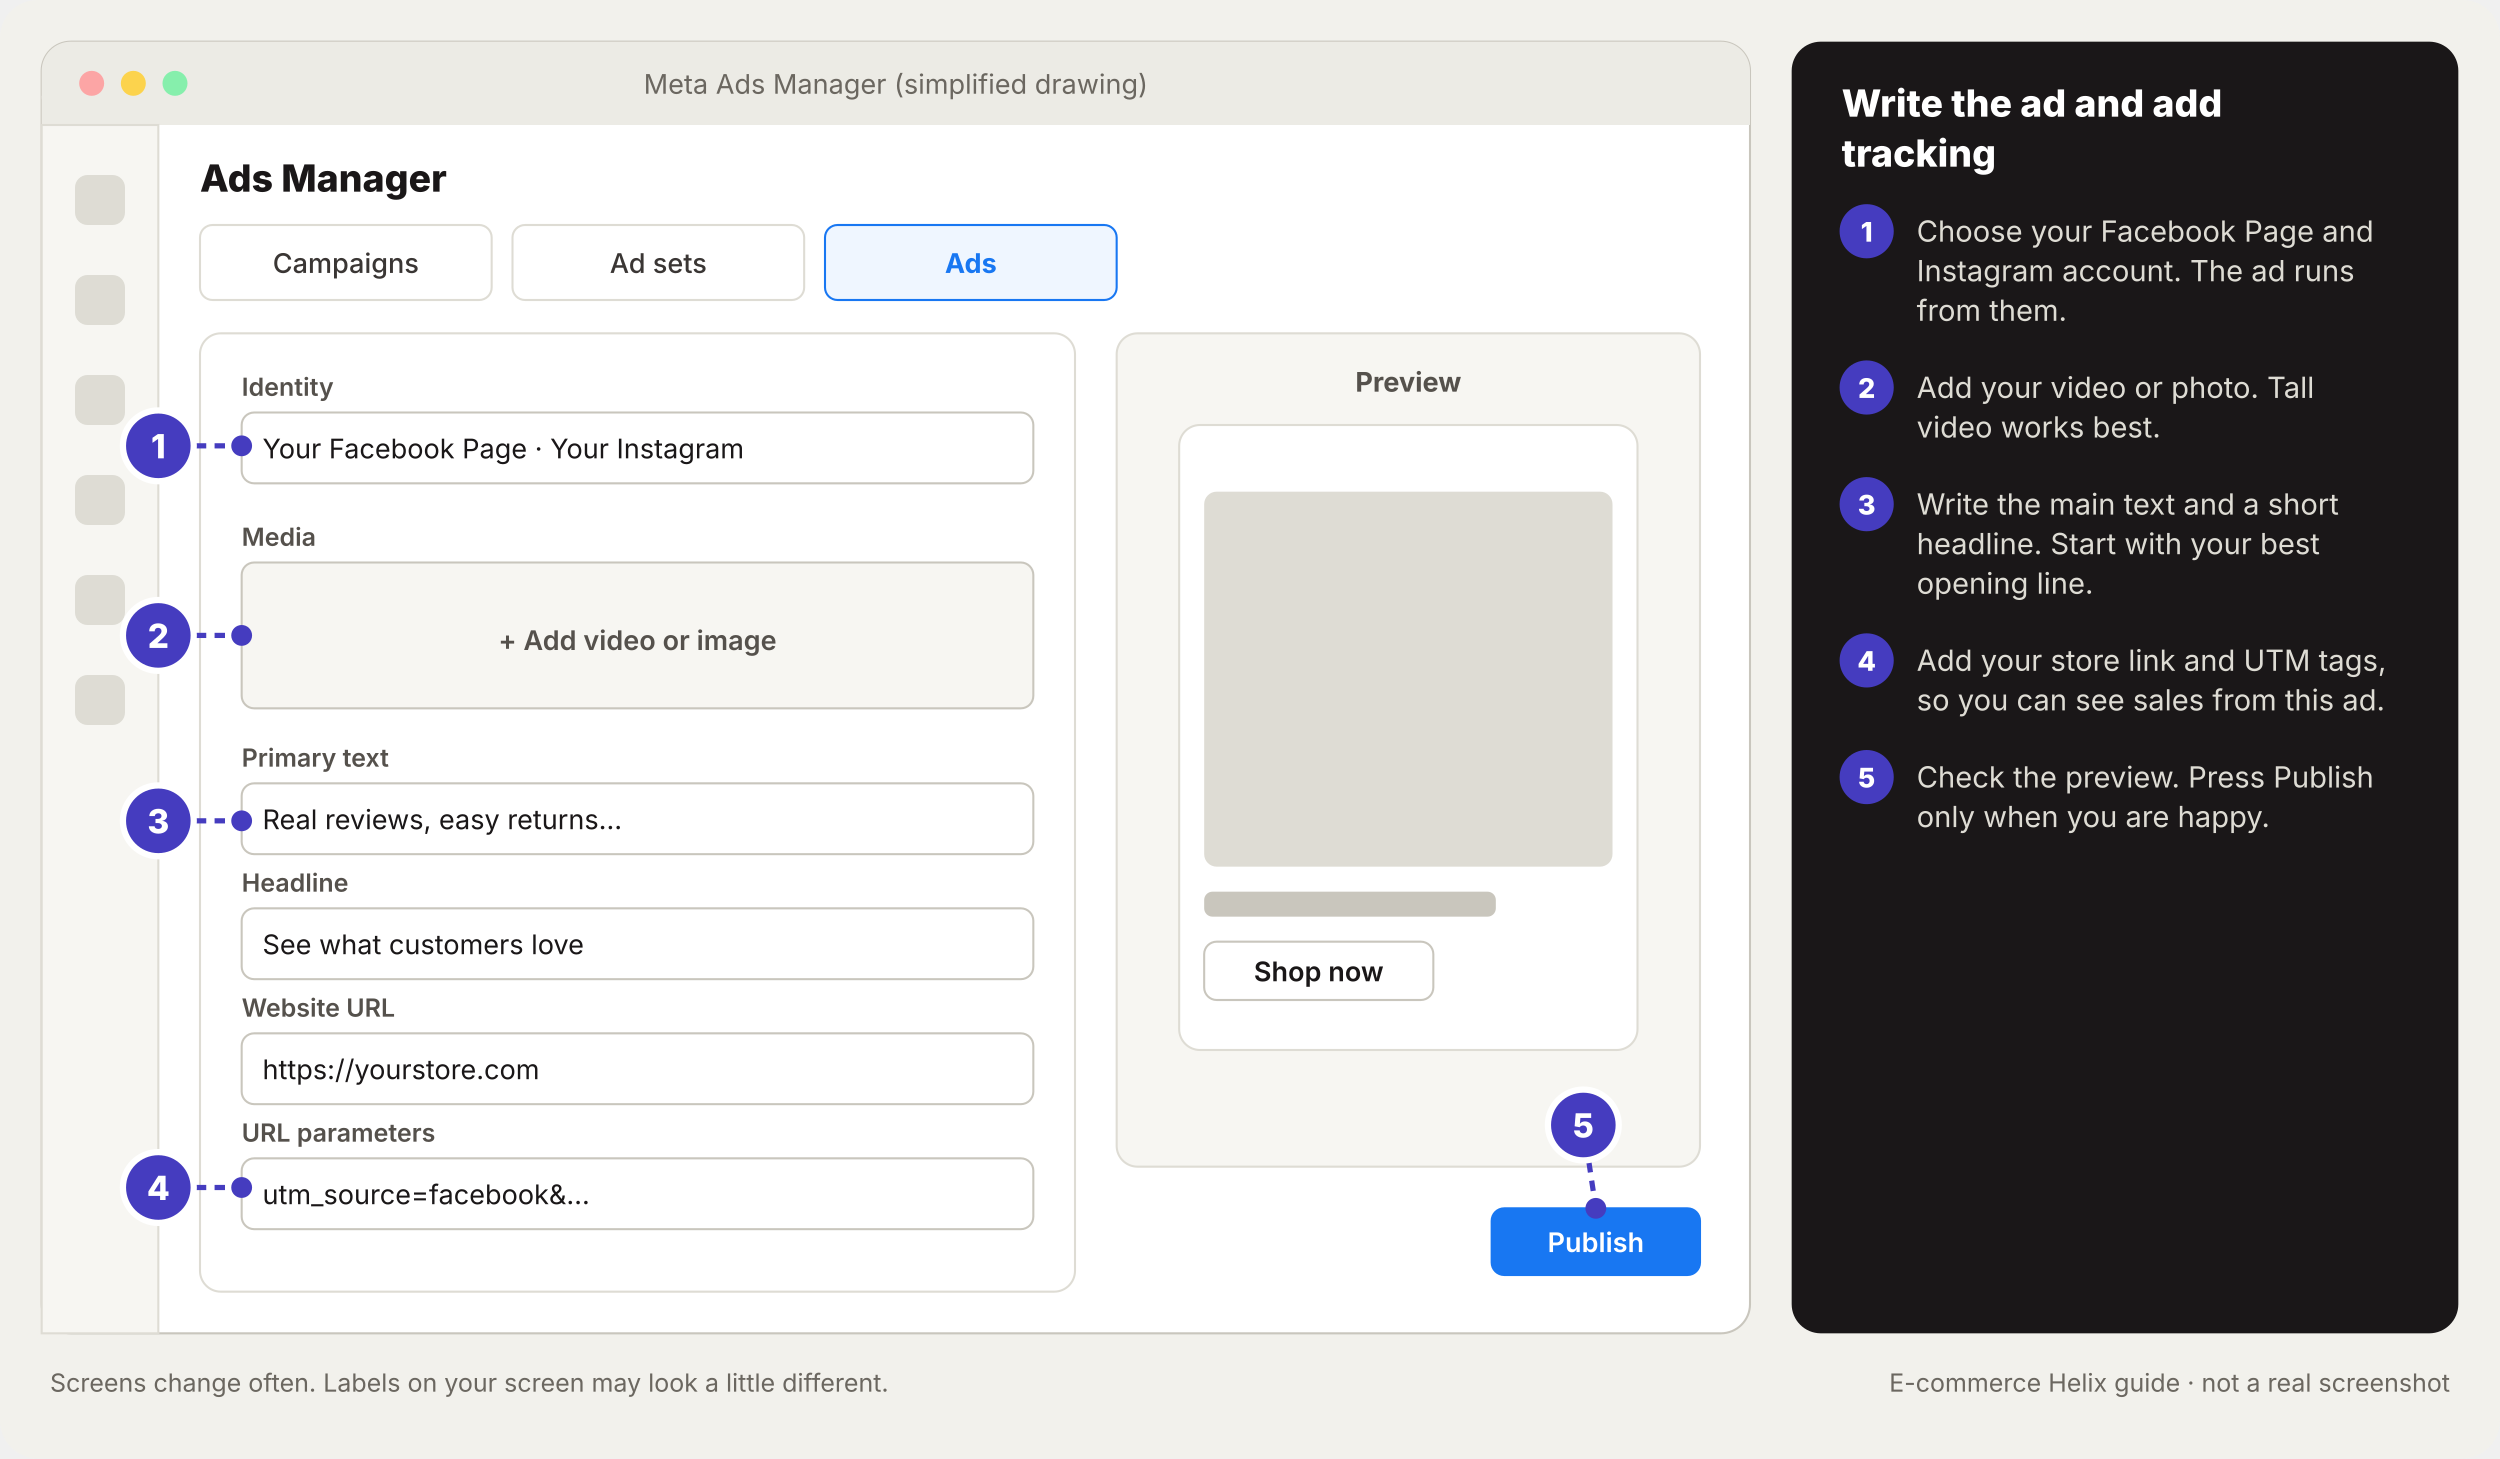
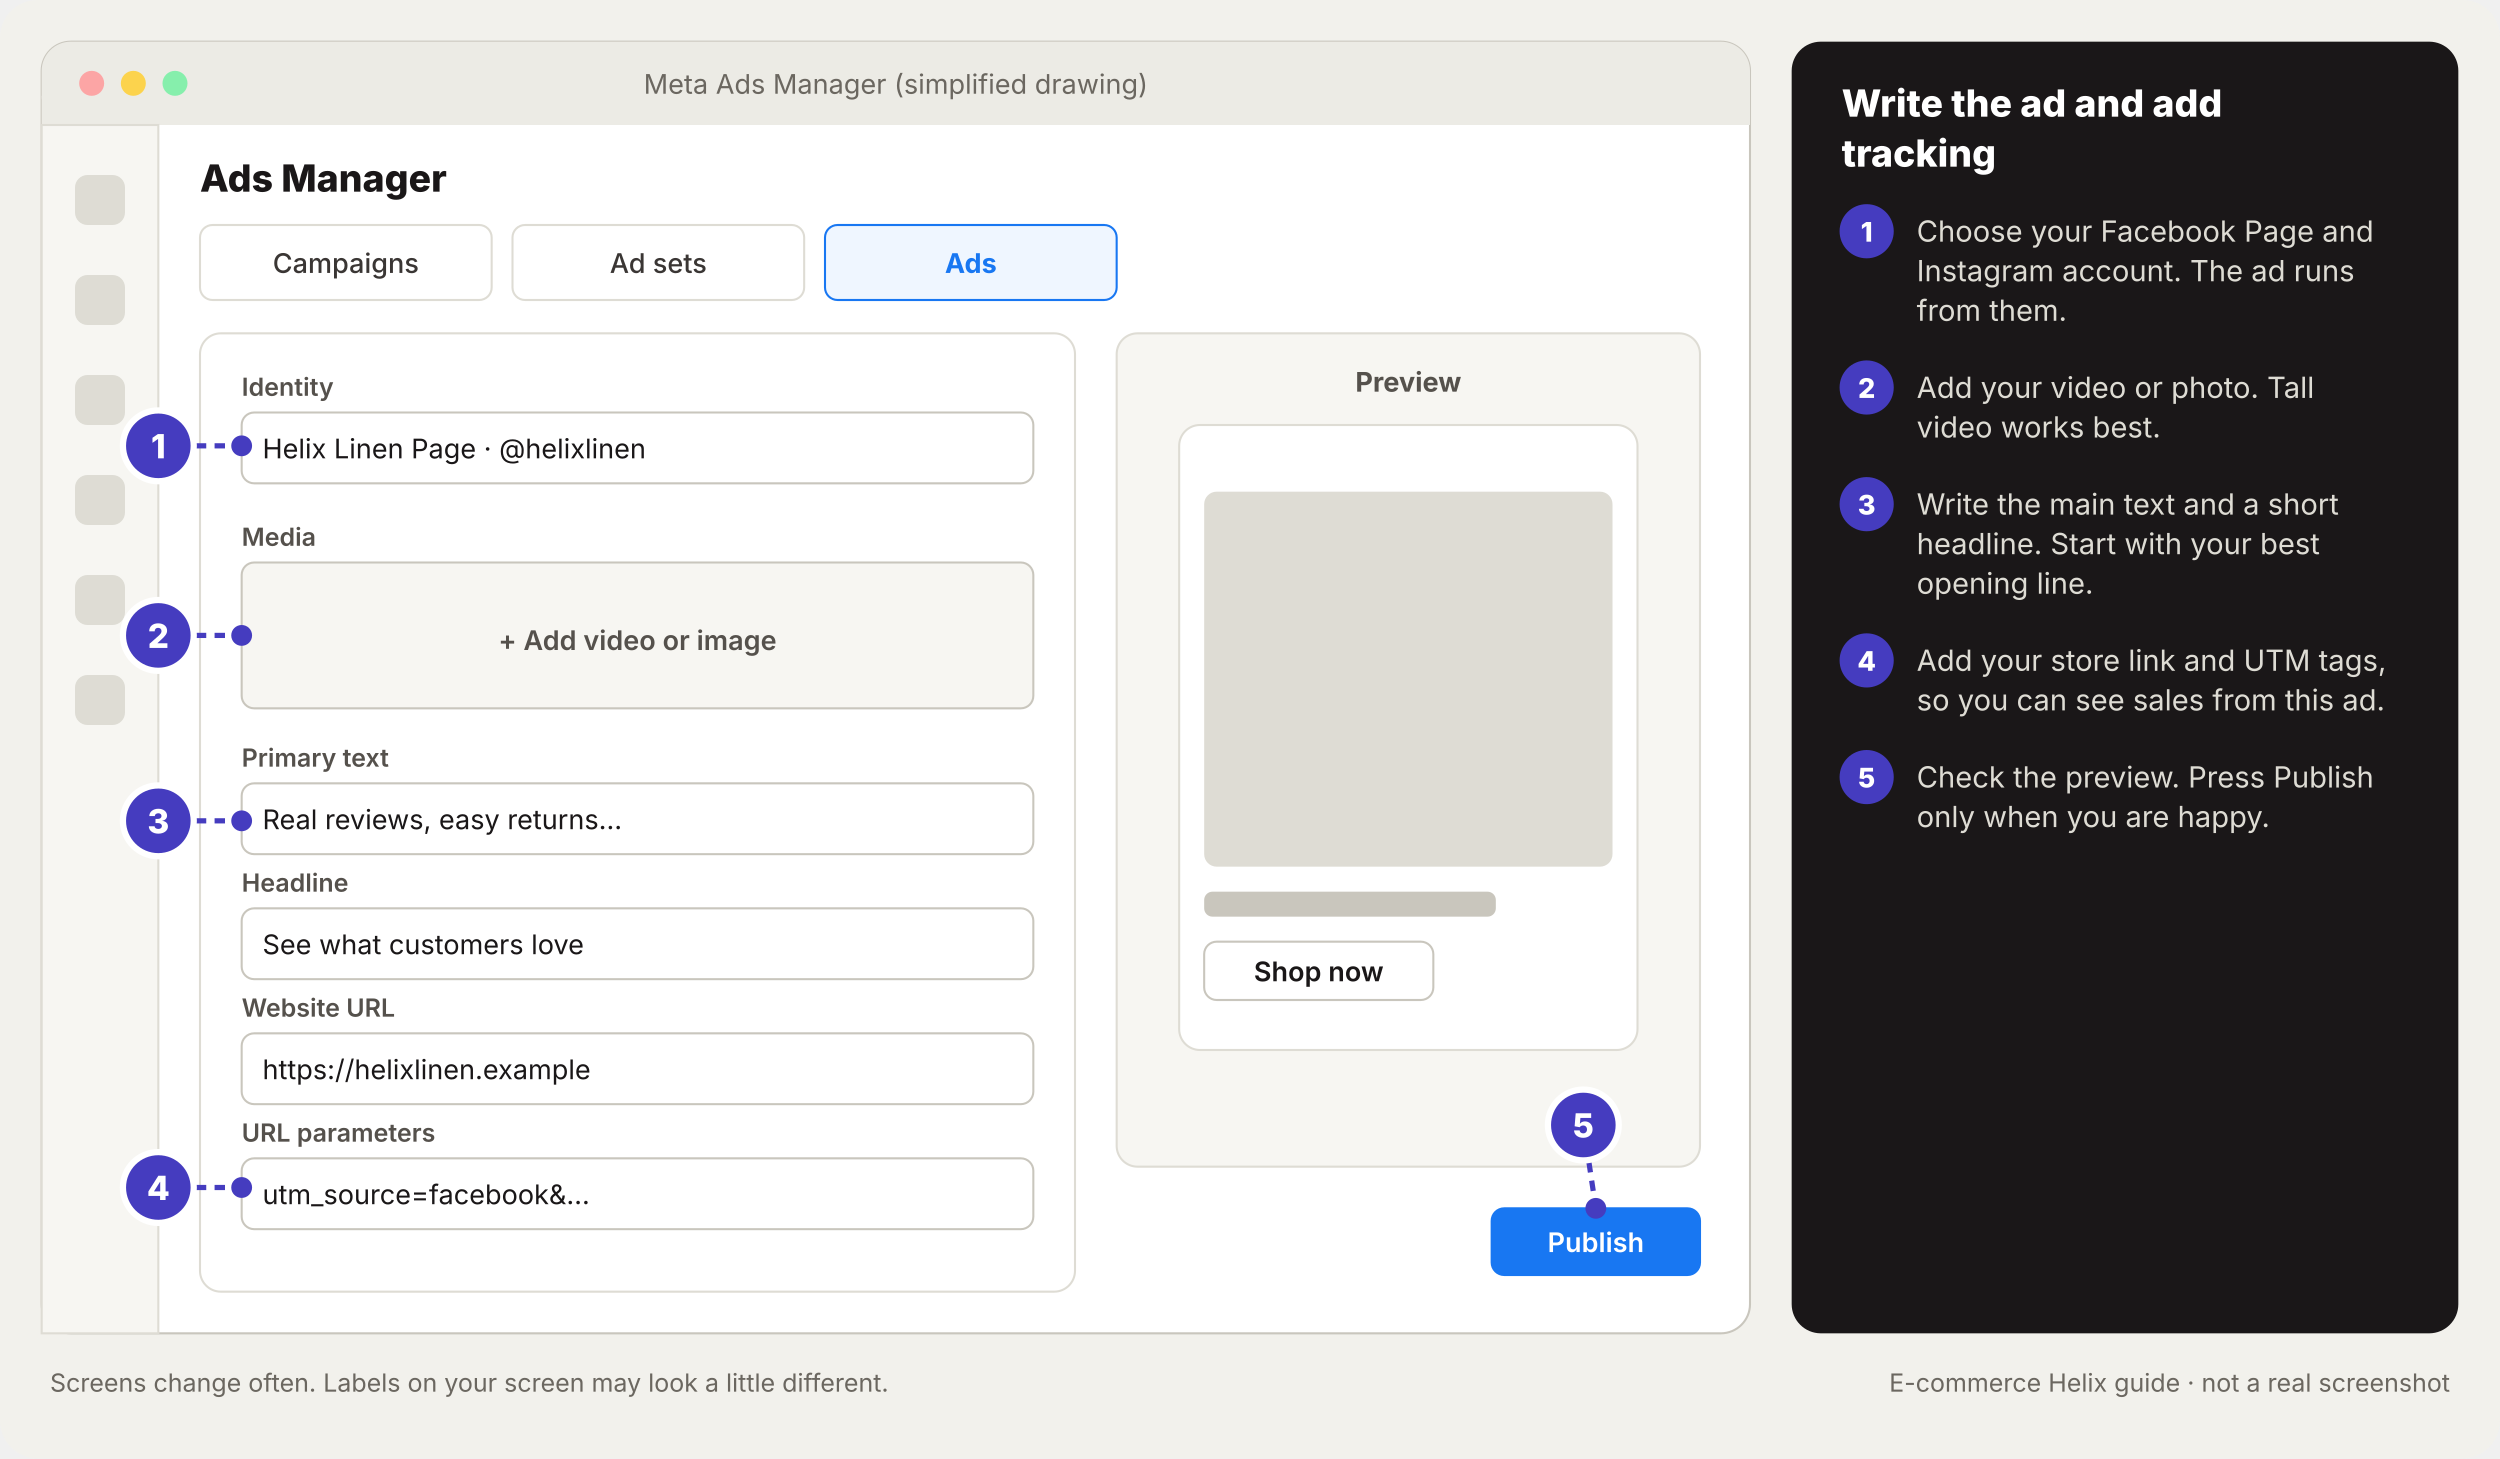
<svg xmlns="http://www.w3.org/2000/svg" viewBox="0 0 1200 700" width="1200" height="700" role="img" aria-label="Write the ad and add tracking" font-family="Inter, -apple-system, Segoe UI, Roboto, Helvetica, Arial, sans-serif">
  <rect width="1200" height="700" rx="18" fill="#F2F1EC" />
  <rect x="20" y="20" width="820" height="620" rx="14" fill="#fff" stroke="#C9C6BD" />
  <rect x="20" y="20" width="820" height="40" rx="14" fill="#ECEBE5" />
  <rect x="20" y="46" width="820" height="14" fill="#ECEBE5" />
  <circle cx="44" cy="40" r="6" fill="#fca5a5" />
  <circle cx="64" cy="40" r="6" fill="#fcd34d" />
  <circle cx="84" cy="40" r="6" fill="#86efac" />
  <text x="430" y="45" font-size="13" fill="#6B6760" text-anchor="middle">Meta Ads Manager (simplified drawing)</text>
  <rect x="20" y="60" width="56" height="580" rx="0" fill="#F7F6F2" stroke="#DEDCD4" stroke-width="1" />
  <rect x="36" y="84" width="24" height="24" rx="6" fill="#DEDCD4" stroke="none" stroke-width="1" />
  <rect x="36" y="132" width="24" height="24" rx="6" fill="#DEDCD4" stroke="none" stroke-width="1" />
  <rect x="36" y="180" width="24" height="24" rx="6" fill="#DEDCD4" stroke="none" stroke-width="1" />
  <rect x="36" y="228" width="24" height="24" rx="6" fill="#DEDCD4" stroke="none" stroke-width="1" />
  <rect x="36" y="276" width="24" height="24" rx="6" fill="#DEDCD4" stroke="none" stroke-width="1" />
  <rect x="36" y="324" width="24" height="24" rx="6" fill="#DEDCD4" stroke="none" stroke-width="1" />
  <text x="96" y="92" font-size="18" font-weight="800" fill="#1A1718" text-anchor="start">Ads Manager</text>
  <rect x="96" y="108" width="140" height="36" rx="6" fill="#fff" stroke="#DEDCD4" stroke-width="1" />
  <text x="166" y="131" font-size="13" font-weight="500" fill="#3A3634" text-anchor="middle">Campaigns</text>
  <rect x="246" y="108" width="140" height="36" rx="6" fill="#fff" stroke="#DEDCD4" stroke-width="1" />
  <text x="316" y="131" font-size="13" font-weight="500" fill="#3A3634" text-anchor="middle">Ad sets</text>
  <rect x="396" y="108" width="140" height="36" rx="6" fill="#eff6ff" stroke="#1877f2" stroke-width="1" />
  <text x="466" y="131" font-size="13" font-weight="700" fill="#1877f2" text-anchor="middle">Ads</text>
  <rect x="96" y="160" width="420" height="460" rx="10" fill="#fff" stroke="#DEDCD4" stroke-width="1" />
  <text x="116" y="190" font-size="12" font-weight="600" fill="#55514C" text-anchor="start">Identity</text>
  <rect x="116" y="198" width="380" height="34" rx="6" fill="#fff" stroke="#C9C6BD" stroke-width="1" />
-   <text x="126" y="220.0" font-size="13" font-weight="400" fill="#1A1718" text-anchor="start">Your Facebook Page · Your Instagram</text>
+   <text x="126" y="220.0" font-size="13" font-weight="400" fill="#1A1718" text-anchor="start">Helix Linen Page · @helixlinen</text>
  <text x="116" y="262" font-size="12" font-weight="600" fill="#55514C" text-anchor="start">Media</text>
  <rect x="116" y="270" width="380" height="70" rx="6" fill="#F7F6F2" stroke="#C9C6BD" stroke-width="1" />
  <text x="306" y="312" font-size="13" font-weight="600" fill="#55514C" text-anchor="middle">+ Add video or image</text>
  <text x="116" y="368" font-size="12" font-weight="600" fill="#55514C" text-anchor="start">Primary text</text>
  <rect x="116" y="376" width="380" height="34" rx="6" fill="#fff" stroke="#C9C6BD" stroke-width="1" />
  <text x="126" y="398.0" font-size="13" font-weight="400" fill="#1A1718" text-anchor="start">Real reviews, easy returns...</text>
  <text x="116" y="428" font-size="12" font-weight="600" fill="#55514C" text-anchor="start">Headline</text>
  <rect x="116" y="436" width="380" height="34" rx="6" fill="#fff" stroke="#C9C6BD" stroke-width="1" />
  <text x="126" y="458.0" font-size="13" font-weight="400" fill="#1A1718" text-anchor="start">See what customers love</text>
  <text x="116" y="488" font-size="12" font-weight="600" fill="#55514C" text-anchor="start">Website URL</text>
  <rect x="116" y="496" width="380" height="34" rx="6" fill="#fff" stroke="#C9C6BD" stroke-width="1" />
-   <text x="126" y="518.0" font-size="13" font-weight="400" fill="#1A1718" text-anchor="start">https://yourstore.com</text>
+   <text x="126" y="518.0" font-size="13" font-weight="400" fill="#1A1718" text-anchor="start">https://helixlinen.example</text>
  <text x="116" y="548" font-size="12" font-weight="600" fill="#55514C" text-anchor="start">URL parameters</text>
  <rect x="116" y="556" width="380" height="34" rx="6" fill="#fff" stroke="#C9C6BD" stroke-width="1" />
  <text x="126" y="578.0" font-size="13" font-weight="400" fill="#1A1718" text-anchor="start">utm_source=facebook&amp;...</text>
  <rect x="536" y="160" width="280" height="400" rx="10" fill="#F7F6F2" stroke="#DEDCD4" stroke-width="1" />
  <text x="676" y="188" font-size="13" font-weight="700" fill="#55514C" text-anchor="middle">Preview</text>
  <rect x="566" y="204" width="220" height="300" rx="10" fill="#fff" stroke="#DEDCD4" stroke-width="1" />
  <rect x="578" y="236" width="196" height="180" rx="6" fill="#DEDCD4" stroke="none" stroke-width="1" />
  <rect x="578" y="428" width="140" height="12" rx="4" fill="#C9C6BD" stroke="none" stroke-width="1" />
  <rect x="578" y="452" width="110" height="28" rx="6" fill="#fff" stroke="#C9C6BD" stroke-width="1" />
  <text x="633.0" y="471.0" font-size="13" font-weight="600" fill="#1A1718" text-anchor="middle">Shop now</text>
  <rect x="716" y="580" width="100" height="32" rx="6" fill="#1877f2" stroke="#1877f2" stroke-width="1" />
  <text x="766.0" y="601.0" font-size="13" font-weight="600" fill="#fff" text-anchor="middle">Publish</text>
  <line x1="76" y1="214" x2="116" y2="214" stroke="#453CBF" stroke-width="2.5" stroke-dasharray="5 4" />
  <circle cx="116" cy="214" r="5" fill="#453CBF" />
  <circle cx="76" cy="214" r="17" fill="#453CBF" stroke="#fff" stroke-width="3" />
  <text x="76" y="220" font-size="16" font-weight="800" fill="#fff" text-anchor="middle">1</text>
  <line x1="76" y1="305" x2="116" y2="305" stroke="#453CBF" stroke-width="2.5" stroke-dasharray="5 4" />
  <circle cx="116" cy="305" r="5" fill="#453CBF" />
  <circle cx="76" cy="305" r="17" fill="#453CBF" stroke="#fff" stroke-width="3" />
  <text x="76" y="311" font-size="16" font-weight="800" fill="#fff" text-anchor="middle">2</text>
  <line x1="76" y1="394" x2="116" y2="394" stroke="#453CBF" stroke-width="2.5" stroke-dasharray="5 4" />
  <circle cx="116" cy="394" r="5" fill="#453CBF" />
  <circle cx="76" cy="394" r="17" fill="#453CBF" stroke="#fff" stroke-width="3" />
  <text x="76" y="400" font-size="16" font-weight="800" fill="#fff" text-anchor="middle">3</text>
  <line x1="76" y1="570" x2="116" y2="570" stroke="#453CBF" stroke-width="2.5" stroke-dasharray="5 4" />
  <circle cx="116" cy="570" r="5" fill="#453CBF" />
  <circle cx="76" cy="570" r="17" fill="#453CBF" stroke="#fff" stroke-width="3" />
  <text x="76" y="576" font-size="16" font-weight="800" fill="#fff" text-anchor="middle">4</text>
  <line x1="760" y1="540" x2="766" y2="580" stroke="#453CBF" stroke-width="2.5" stroke-dasharray="5 4" />
  <circle cx="766" cy="580" r="5" fill="#453CBF" />
  <circle cx="760" cy="540" r="17" fill="#453CBF" stroke="#fff" stroke-width="3" />
  <text x="760" y="546" font-size="16" font-weight="800" fill="#fff" text-anchor="middle">5</text>
  <rect x="860" y="20" width="320" height="620" rx="14" fill="#1A1718" />
  <text x="884" y="56" font-size="18" font-weight="800" fill="#fff">Write the ad and add</text>
  <text x="884" y="80" font-size="18" font-weight="800" fill="#fff">tracking</text>
  <circle cx="896" cy="111" r="13" fill="#453CBF" />
  <text x="896" y="116" font-size="13" font-weight="800" fill="#fff" text-anchor="middle">1</text>
  <text x="920" y="116" font-size="14" fill="#DEDCD4">Choose your Facebook Page and</text>
  <text x="920" y="135" font-size="14" fill="#DEDCD4">Instagram account. The ad runs</text>
  <text x="920" y="154" font-size="14" fill="#DEDCD4">from them.</text>
  <circle cx="896" cy="186" r="13" fill="#453CBF" />
  <text x="896" y="191" font-size="13" font-weight="800" fill="#fff" text-anchor="middle">2</text>
  <text x="920" y="191" font-size="14" fill="#DEDCD4">Add your video or photo. Tall</text>
  <text x="920" y="210" font-size="14" fill="#DEDCD4">video works best.</text>
  <circle cx="896" cy="242" r="13" fill="#453CBF" />
  <text x="896" y="247" font-size="13" font-weight="800" fill="#fff" text-anchor="middle">3</text>
  <text x="920" y="247" font-size="14" fill="#DEDCD4">Write the main text and a short</text>
  <text x="920" y="266" font-size="14" fill="#DEDCD4">headline. Start with your best</text>
  <text x="920" y="285" font-size="14" fill="#DEDCD4">opening line.</text>
  <circle cx="896" cy="317" r="13" fill="#453CBF" />
  <text x="896" y="322" font-size="13" font-weight="800" fill="#fff" text-anchor="middle">4</text>
  <text x="920" y="322" font-size="14" fill="#DEDCD4">Add your store link and UTM tags,</text>
  <text x="920" y="341" font-size="14" fill="#DEDCD4">so you can see sales from this ad.</text>
  <circle cx="896" cy="373" r="13" fill="#453CBF" />
  <text x="896" y="378" font-size="13" font-weight="800" fill="#fff" text-anchor="middle">5</text>
  <text x="920" y="378" font-size="14" fill="#DEDCD4">Check the preview. Press Publish</text>
  <text x="920" y="397" font-size="14" fill="#DEDCD4">only when you are happy.</text>
  <text x="24" y="668" font-size="12" fill="#6B6760">Screens change often. Labels on your screen may look a little different.</text>
  <text x="1176" y="668" font-size="12" fill="#6B6760" text-anchor="end">E-commerce Helix guide · not a real screenshot</text>
</svg>
